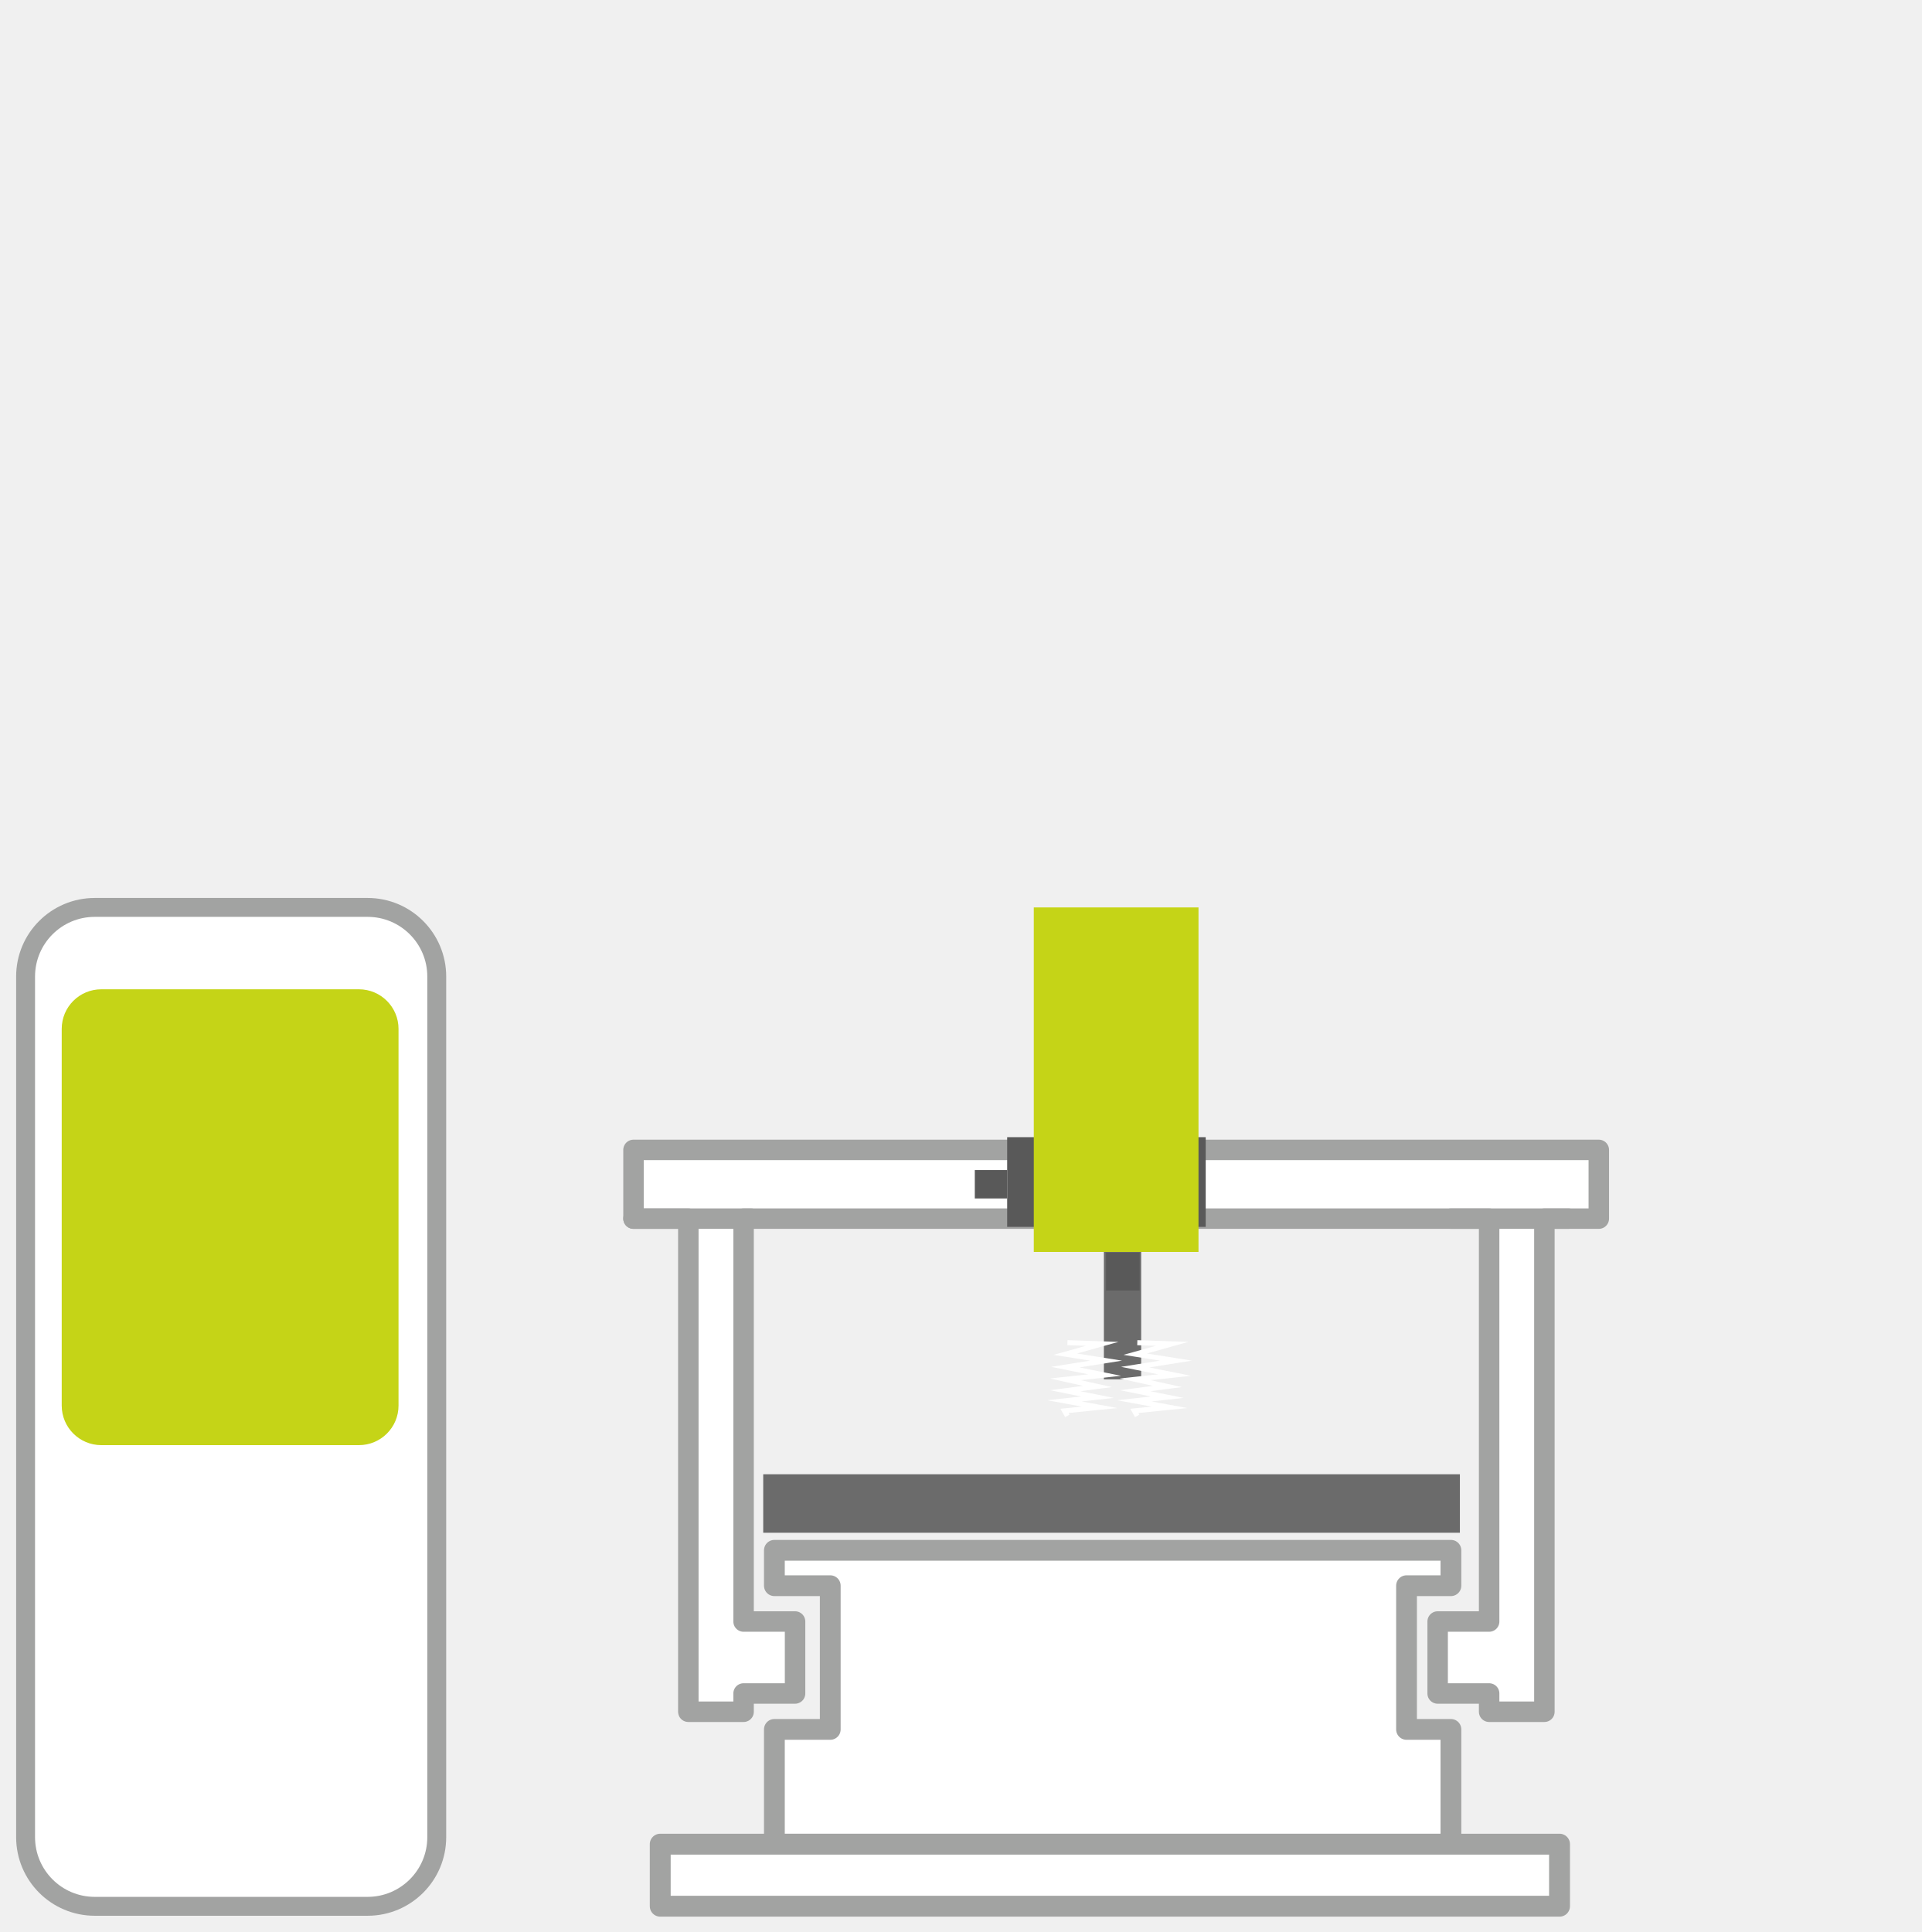
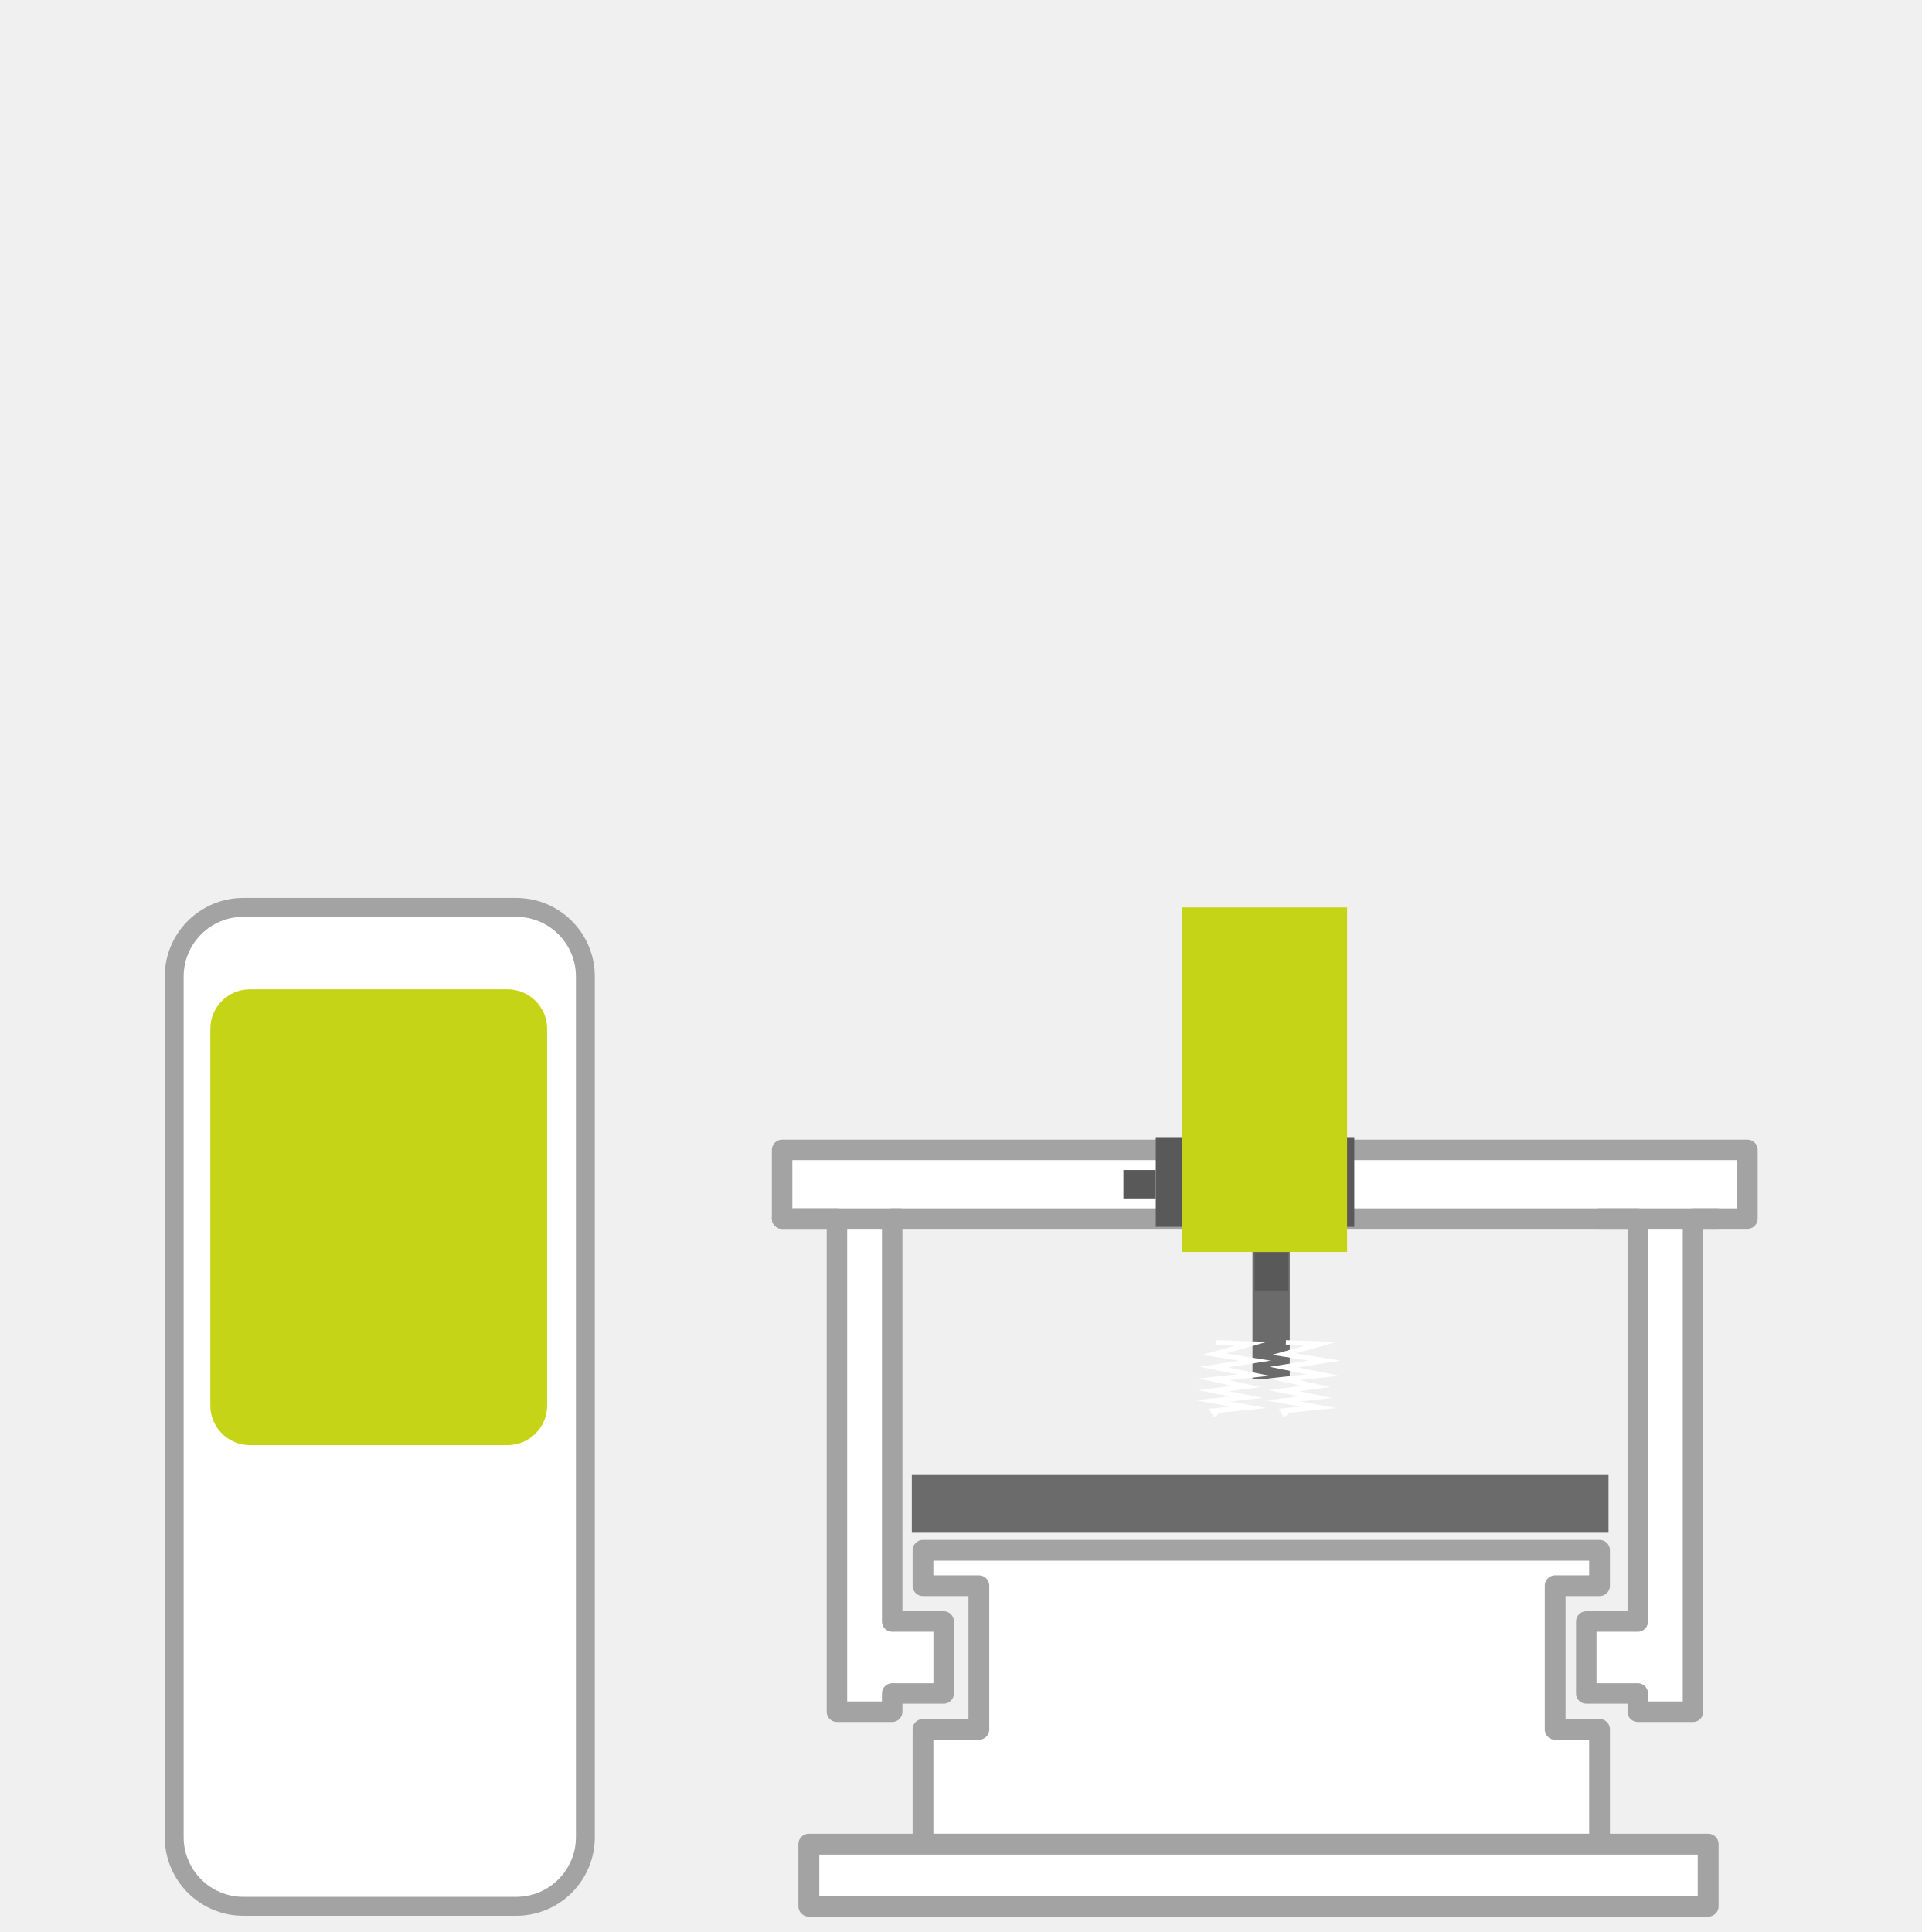
<svg xmlns="http://www.w3.org/2000/svg" id="Layer_1" version="1.1" viewBox="0 0 184 185">
  <defs>
    <style>
      .st0 {
        fill: #595959;
      }

      .st1 {
        fill: #c5d417;
      }

      .st2 {
        stroke-width: 2px;
      }

      .st2, .st3, .st4, .st5 {
        stroke-linecap: round;
        stroke-linejoin: round;
      }

      .st2, .st3, .st4, .st5, .st6 {
        stroke: #a2a3a2;
      }

      .st2, .st4, .st5, .st6 {
        fill: #fff;
      }

      .st3, .st5 {
        stroke-width: 1.96px;
      }

      .st3, .st7 {
        fill: none;
      }

      .st4 {
        stroke-width: 1.99px;
      }

      .st7 {
        stroke: #fff;
        stroke-width: .48px;
      }

      .st7, .st6 {
        stroke-miterlimit: 10;
      }

      .st8 {
        fill: #6b6b6b;
      }

      .st6 {
        stroke-width: 1.81px;
      }
    </style>
  </defs>
-   <polygon class="st5" points="60.66 110.11 60.66 116.69 65.91 116.69 65.91 155.27 65.91 162.16 65.91 163.91 71.2 163.91 71.2 162.16 76.13 162.16 76.13 155.27 71.2 155.27 71.2 116.69 142.59 116.69 142.59 155.27 137.66 155.27 137.66 162.16 142.59 162.16 142.59 163.91 147.88 163.91 147.88 162.16 147.88 155.27 147.88 116.69 153.09 116.69 153.09 110.11 60.66 110.11" />
-   <path id="Vector_2" class="st8" d="M139.79,146.77v-5.6h-66.71v5.6h66.71Z" />
-   <path id="Vector_5" class="st6" d="M35.2,86.89H9.07c-3.65,0-6.62,2.96-6.62,6.62v82.41c0,3.65,2.96,6.62,6.62,6.62h26.13c3.65,0,6.62-2.96,6.62-6.62v-82.41c0-3.65-2.96-6.62-6.62-6.62Z" />
-   <path id="Vector_11" class="st1" d="M5.91,134.59v-36.07c0-2.1,1.7-3.79,3.79-3.79h24.67c2.09,0,3.79,1.7,3.79,3.79v36.07c0,2.1-1.7,3.79-3.79,3.79H9.7c-2.1,0-3.79-1.7-3.79-3.79Z" />
-   <polygon class="st4" points="138.93 151.84 138.93 148.45 74.15 148.45 74.15 151.84 79.5 151.84 79.5 165.6 74.15 165.6 74.15 176.59 138.93 176.59 138.93 165.6 134.68 165.6 134.68 151.84 138.93 151.84" />
-   <rect class="st2" x="63.22" y="176.59" width="86.11" height="5.94" />
+   <polygon class="st5" points="74.89 110.11 74.89 116.69 80.14 116.69 80.14 155.27 80.14 162.16 80.14 163.91 85.43 163.91 85.43 162.16 90.36 162.16 90.36 155.27 85.43 155.27 85.43 116.69 156.82 116.69 156.82 155.27 151.89 155.27 151.89 162.16 156.82 162.16 156.82 163.91 162.11 163.91 162.11 162.16 162.11 155.27 162.11 116.69 167.32 116.69 167.32 110.11 74.89 110.11" />
+   <path id="Vector_2" class="st8" d="M154.02,146.77v-5.6h-66.71v5.6h66.71Z" />
+   <path id="Vector_5" class="st6" d="M49.43,86.89h-26.13c-3.65,0-6.62,2.96-6.62,6.62v82.41c0,3.65,2.96,6.62,6.62,6.62h26.13c3.65,0,6.62-2.96,6.62-6.62v-82.41c0-3.65-2.96-6.62-6.62-6.62Z" />
+   <path id="Vector_11" class="st1" d="M20.14,134.59v-36.07c0-2.1,1.7-3.79,3.79-3.79h24.67c2.09,0,3.79,1.7,3.79,3.79v36.07c0,2.1-1.7,3.79-3.79,3.79h-24.67c-2.1,0-3.79-1.7-3.79-3.79Z" />
+   <polygon class="st4" points="153.16 151.84 153.16 148.45 88.38 148.45 88.38 151.84 93.73 151.84 93.73 165.6 88.38 165.6 88.38 176.59 153.16 176.59 153.16 165.6 148.91 165.6 148.91 151.84 153.16 151.84" />
+   <rect class="st2" x="77.45" y="176.59" width="86.11" height="5.94" />
  <g>
-     <path id="Vector_6" class="st8" d="M109.27,118.5h-3.57v13.58h3.57v-13.58Z" />
-     <path id="Vector_7" class="st0" d="M99.6,108.89h-3.16v8.59h3.16v-8.59Z" />
-     <path id="Vector_8" class="st0" d="M109.13,119.94h-3.22v3.63h3.22v-3.63Z" />
-     <path id="Vector_9" class="st0" d="M115.45,108.89h-.87v8.59h.87v-8.59Z" />
-     <path id="Vector_10" class="st0" d="M96.44,112.04h-3.1v2.72h3.1v-2.72Z" />
-     <path class="st7" d="M108.9,128.57l3.33.11-3.53.99,3.9.62-3.9.62,3.77.76-3.77.41,3.08.68-3.08.41,3.08.62-3.16.35,3.37.62-3.37.34.27.48" />
-     <path class="st7" d="M102.21,128.57l3.33.11-3.53.99,3.9.62-3.9.62,3.77.76-3.77.41,3.08.68-3.08.41,3.08.62-3.16.35,3.37.62-3.37.34.27.48" />
-     <path id="Vector_14" class="st1" d="M114.76,86.89h-15.77v32.99h15.77s0-32.99,0-32.99Z" />
+     <path id="Vector_6" class="st8" d="M123.5,118.5h-3.57v13.58h3.57v-13.58Z" />
+     <path id="Vector_7" class="st0" d="M113.83,108.89h-3.16v8.59h3.16v-8.59Z" />
+     <path id="Vector_8" class="st0" d="M123.36,119.94h-3.22v3.63h3.22v-3.63Z" />
+     <path id="Vector_9" class="st0" d="M129.68,108.89h-.87v8.59h.87v-8.59Z" />
+     <path id="Vector_10" class="st0" d="M110.67,112.04h-3.1v2.72h3.1v-2.72Z" />
+     <path class="st7" d="M123.13,128.57l3.33.11-3.53.99,3.9.62-3.9.62,3.77.76-3.77.41,3.08.68-3.08.41,3.08.62-3.16.35,3.37.62-3.37.34.27.48" />
+     <path class="st7" d="M116.44,128.57l3.33.11-3.53.99,3.9.62-3.9.62,3.77.76-3.77.41,3.08.68-3.08.41,3.08.62-3.16.35,3.37.62-3.37.34.27.48" />
+     <path id="Vector_14" class="st1" d="M128.99,86.89h-15.77v32.99h15.77s0-32.99,0-32.99Z" />
  </g>
-   <line class="st3" x1="150.19" y1="116.69" x2="138.93" y2="116.69" />
-   <line class="st3" x1="71.92" y1="116.69" x2="60.66" y2="116.69" />
+   <line class="st3" x1="164.42" y1="116.69" x2="153.16" y2="116.69" />
+   <line class="st3" x1="86.15" y1="116.69" x2="74.89" y2="116.69" />
</svg>
